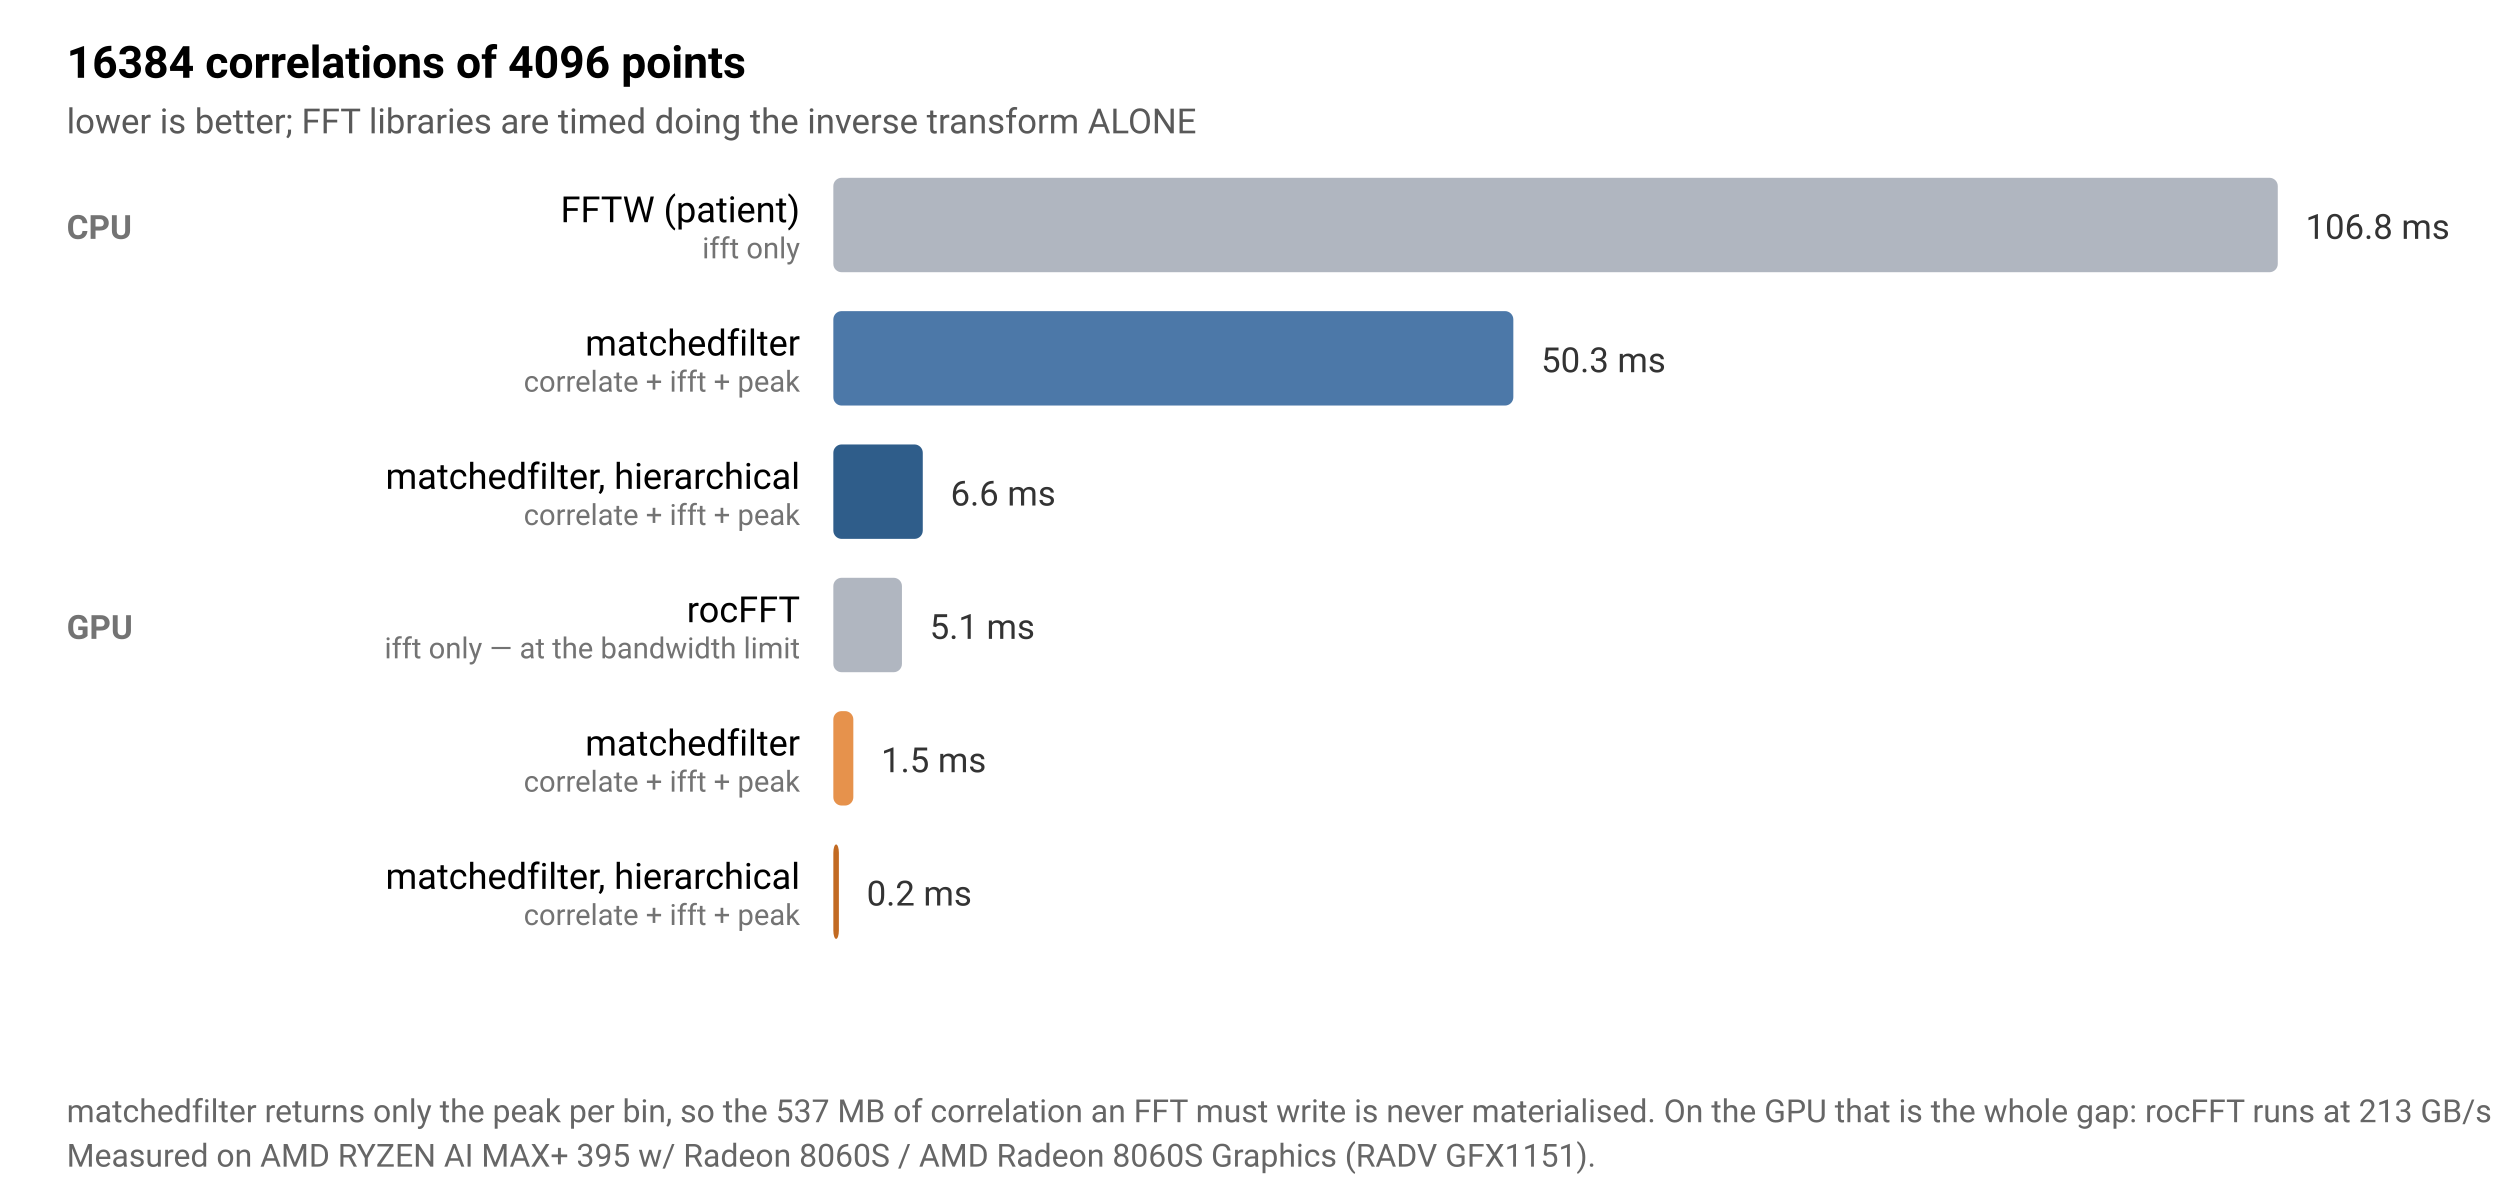
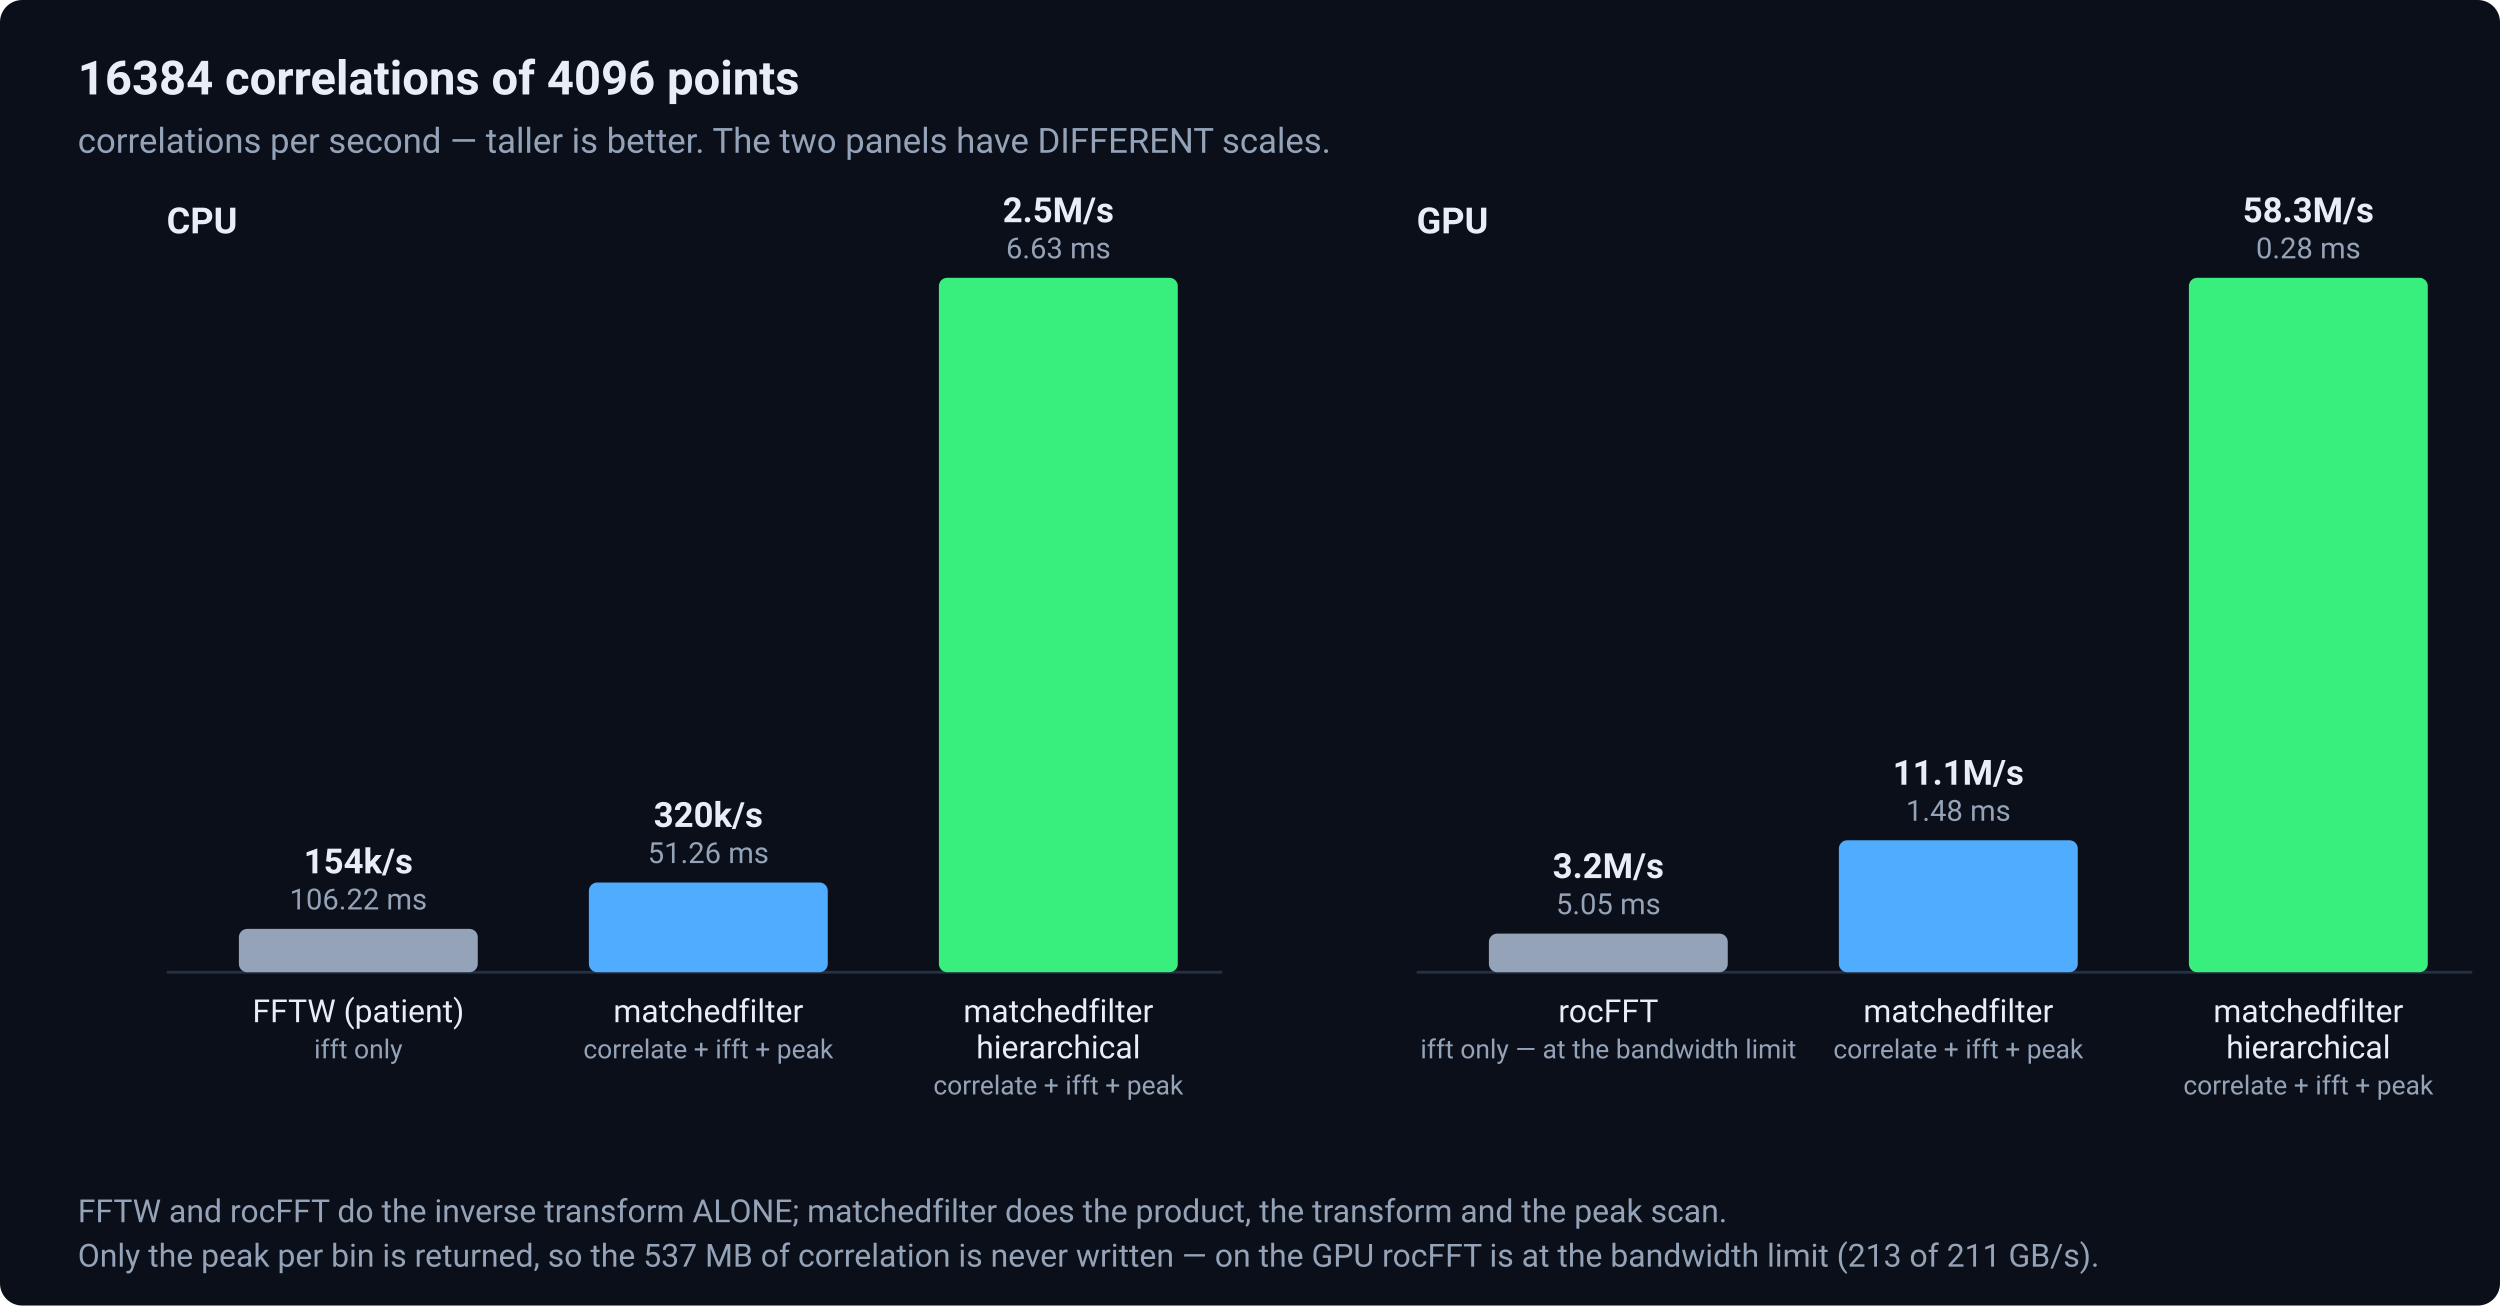
- <svg xmlns="http://www.w3.org/2000/svg" viewBox="0 0 900 430" width="900" height="430" font-family="-apple-system,Segoe UI,Roboto,Helvetica,Arial,sans-serif">
-   <rect width="900" height="430" fill="none" />
-   <text x="24" y="28" font-size="16" font-weight="600" fill="currentColor">16384 correlations of 4096 points</text>
-   <text x="24" y="48" font-size="12.5" fill="currentColor" opacity=".65">lower is better; FFT libraries are timed doing the inverse transform ALONE</text>
-   <text x="24" y="86" font-size="12" font-weight="600" fill="currentColor" opacity=".55">CPU</text>
-   <rect x="300" y="64" width="520.0" height="34" rx="3" fill="#b0b6c0" />
-   <text x="288" y="80" font-size="13" text-anchor="end" fill="currentColor">FFTW (patient)</text>
-   <text x="288" y="93" font-size="10.5" text-anchor="end" fill="currentColor" opacity=".55">ifft only</text>
-   <text x="830.0" y="86" font-size="12.5" fill="currentColor" opacity=".8">106.8 ms</text>
-   <rect x="300" y="112" width="244.8" height="34" rx="3" fill="#4c78a8" />
-   <text x="288" y="128" font-size="13" text-anchor="end" fill="currentColor">matchedfilter</text>
-   <text x="288" y="141" font-size="10.5" text-anchor="end" fill="currentColor" opacity=".55">correlate + ifft + peak</text>
-   <text x="554.8" y="134" font-size="12.5" fill="currentColor" opacity=".8">50.3 ms</text>
-   <rect x="300" y="160" width="32.2" height="34" rx="3" fill="#2f5d8a" />
-   <text x="288" y="176" font-size="13" text-anchor="end" fill="currentColor">matchedfilter, hierarchical</text>
-   <text x="288" y="189" font-size="10.5" text-anchor="end" fill="currentColor" opacity=".55">correlate + ifft + peak</text>
-   <text x="342.2" y="182" font-size="12.5" fill="currentColor" opacity=".8">6.6 ms</text>
-   <text x="24" y="230" font-size="12" font-weight="600" fill="currentColor" opacity=".55">GPU</text>
-   <rect x="300" y="208" width="24.7" height="34" rx="3" fill="#b0b6c0" />
-   <text x="288" y="224" font-size="13" text-anchor="end" fill="currentColor">rocFFT</text>
-   <text x="288" y="237" font-size="10.5" text-anchor="end" fill="currentColor" opacity=".55">ifft only — at the bandwidth limit</text>
-   <text x="334.7" y="230" font-size="12.5" fill="currentColor" opacity=".8">5.1 ms</text>
-   <rect x="300" y="256" width="7.2" height="34" rx="3" fill="#e6924c" />
-   <text x="288" y="272" font-size="13" text-anchor="end" fill="currentColor">matchedfilter</text>
-   <text x="288" y="285" font-size="10.5" text-anchor="end" fill="currentColor" opacity=".55">correlate + ifft + peak</text>
-   <text x="317.2" y="278" font-size="12.5" fill="currentColor" opacity=".8">1.5 ms</text>
-   <rect x="300" y="304" width="2.0" height="34" rx="3" fill="#c26a22" />
-   <text x="288" y="320" font-size="13" text-anchor="end" fill="currentColor">matchedfilter, hierarchical</text>
-   <text x="288" y="333" font-size="10.5" text-anchor="end" fill="currentColor" opacity=".55">correlate + ifft + peak</text>
-   <text x="312.0" y="326" font-size="12.5" fill="currentColor" opacity=".8">0.2 ms</text>
-   <text x="24" y="404" font-size="11.5" fill="currentColor" opacity=".6">matchedfilter returns only the peak per bin, so the 537 MB of correlation an FFT must write is never materialised. On the GPU that is the whole gap: rocFFT runs at 213 GB/s against a 211 GB/s copy ceiling — at the bandwidth limit.</text>
-   <text x="24" y="420" font-size="11.5" fill="currentColor" opacity=".6">Measured on AMD RYZEN AI MAX+ 395 w/ Radeon 8060S / AMD Radeon 8060S Graphics (RADV GFX1151).</text>
+ <svg xmlns="http://www.w3.org/2000/svg" viewBox="0 0 900 470" width="900" height="470" font-family="-apple-system,BlinkMacSystemFont,Segoe UI,Roboto,Helvetica,Arial,sans-serif">
+   <rect width="900" height="470" rx="8" fill="#0b0f19" />
+   <text x="28" y="34" font-size="17" font-weight="600" fill="#e8eef7">16384 correlations of 4096 points</text>
+   <text x="28" y="55" font-size="12.5" fill="#94a3b8">correlations per second — taller is better. The two panels have DIFFERENT scales.</text>
+   <text x="60" y="84" font-size="13" font-weight="600" fill="#e8eef7">CPU</text>
+   <line x1="60" y1="350" x2="440" y2="350" stroke="#243044" />
+   <rect x="86" y="334.4" width="86" height="15.6" rx="3" fill="#94a3b8" />
+   <text x="129" y="314.4" font-size="12.5" font-weight="600" text-anchor="middle" fill="#e8eef7">154k/s</text>
+   <text x="129" y="327.4" font-size="10.5" text-anchor="middle" fill="#94a3b8">106.22 ms</text>
+   <text x="129" y="368" font-size="11.5" text-anchor="middle" fill="#e8eef7">FFTW (patient)</text>
+   <text x="129" y="381" font-size="9.5" text-anchor="middle" fill="#94a3b8">ifft only</text>
+   <rect x="212" y="317.7" width="86" height="32.3" rx="3" fill="#4facfe" />
+   <text x="255" y="297.7" font-size="12.5" font-weight="600" text-anchor="middle" fill="#e8eef7">320k/s</text>
+   <text x="255" y="310.7" font-size="10.5" text-anchor="middle" fill="#94a3b8">51.26 ms</text>
+   <text x="255" y="368" font-size="11.5" text-anchor="middle" fill="#e8eef7">matchedfilter</text>
+   <text x="255" y="381" font-size="9.5" text-anchor="middle" fill="#94a3b8">correlate + ifft + peak</text>
+   <rect x="338" y="100.0" width="86" height="250.0" rx="3" fill="#38ef7d" />
+   <text x="381" y="80.0" font-size="12.5" font-weight="600" text-anchor="middle" fill="#e8eef7">2.5M/s</text>
+   <text x="381" y="93.0" font-size="10.5" text-anchor="middle" fill="#94a3b8">6.63 ms</text>
+   <text x="381" y="368" font-size="11.5" text-anchor="middle" fill="#e8eef7">matchedfilter</text>
+   <text x="381" y="381" font-size="11.5" text-anchor="middle" fill="#e8eef7">hierarchical</text>
+   <text x="381" y="394" font-size="9.5" text-anchor="middle" fill="#94a3b8">correlate + ifft + peak</text>
+   <text x="510" y="84" font-size="13" font-weight="600" fill="#e8eef7">GPU</text>
+   <line x1="510" y1="350" x2="890" y2="350" stroke="#243044" />
+   <rect x="536" y="336.1" width="86" height="13.9" rx="3" fill="#94a3b8" />
+   <text x="579" y="316.1" font-size="12.5" font-weight="600" text-anchor="middle" fill="#e8eef7">3.2M/s</text>
+   <text x="579" y="329.1" font-size="10.5" text-anchor="middle" fill="#94a3b8">5.05 ms</text>
+   <text x="579" y="368" font-size="11.5" text-anchor="middle" fill="#e8eef7">rocFFT</text>
+   <text x="579" y="381" font-size="9.5" text-anchor="middle" fill="#94a3b8">ifft only — at the bandwidth limit</text>
+   <rect x="662" y="302.5" width="86" height="47.5" rx="3" fill="#4facfe" />
+   <text x="705" y="282.5" font-size="12.5" font-weight="600" text-anchor="middle" fill="#e8eef7">11.1M/s</text>
+   <text x="705" y="295.5" font-size="10.5" text-anchor="middle" fill="#94a3b8">1.48 ms</text>
+   <text x="705" y="368" font-size="11.5" text-anchor="middle" fill="#e8eef7">matchedfilter</text>
+   <text x="705" y="381" font-size="9.5" text-anchor="middle" fill="#94a3b8">correlate + ifft + peak</text>
+   <rect x="788" y="100.0" width="86" height="250.0" rx="3" fill="#38ef7d" />
+   <text x="831" y="80.0" font-size="12.5" font-weight="600" text-anchor="middle" fill="#e8eef7">58.3M/s</text>
+   <text x="831" y="93.0" font-size="10.5" text-anchor="middle" fill="#94a3b8">0.28 ms</text>
+   <text x="831" y="368" font-size="11.5" text-anchor="middle" fill="#e8eef7">matchedfilter</text>
+   <text x="831" y="381" font-size="11.5" text-anchor="middle" fill="#e8eef7">hierarchical</text>
+   <text x="831" y="394" font-size="9.5" text-anchor="middle" fill="#94a3b8">correlate + ifft + peak</text>
+   <text x="28" y="440" font-size="11.5" fill="#94a3b8">FFTW and rocFFT do the inverse transform ALONE; matchedfilter does the product, the transform and the peak scan.</text>
+   <text x="28" y="456" font-size="11.5" fill="#94a3b8">Only the peak per bin is returned, so the 537 MB of correlation is never written — on the GPU rocFFT is at the bandwidth limit (213 of 211 GB/s).</text>
</svg>
